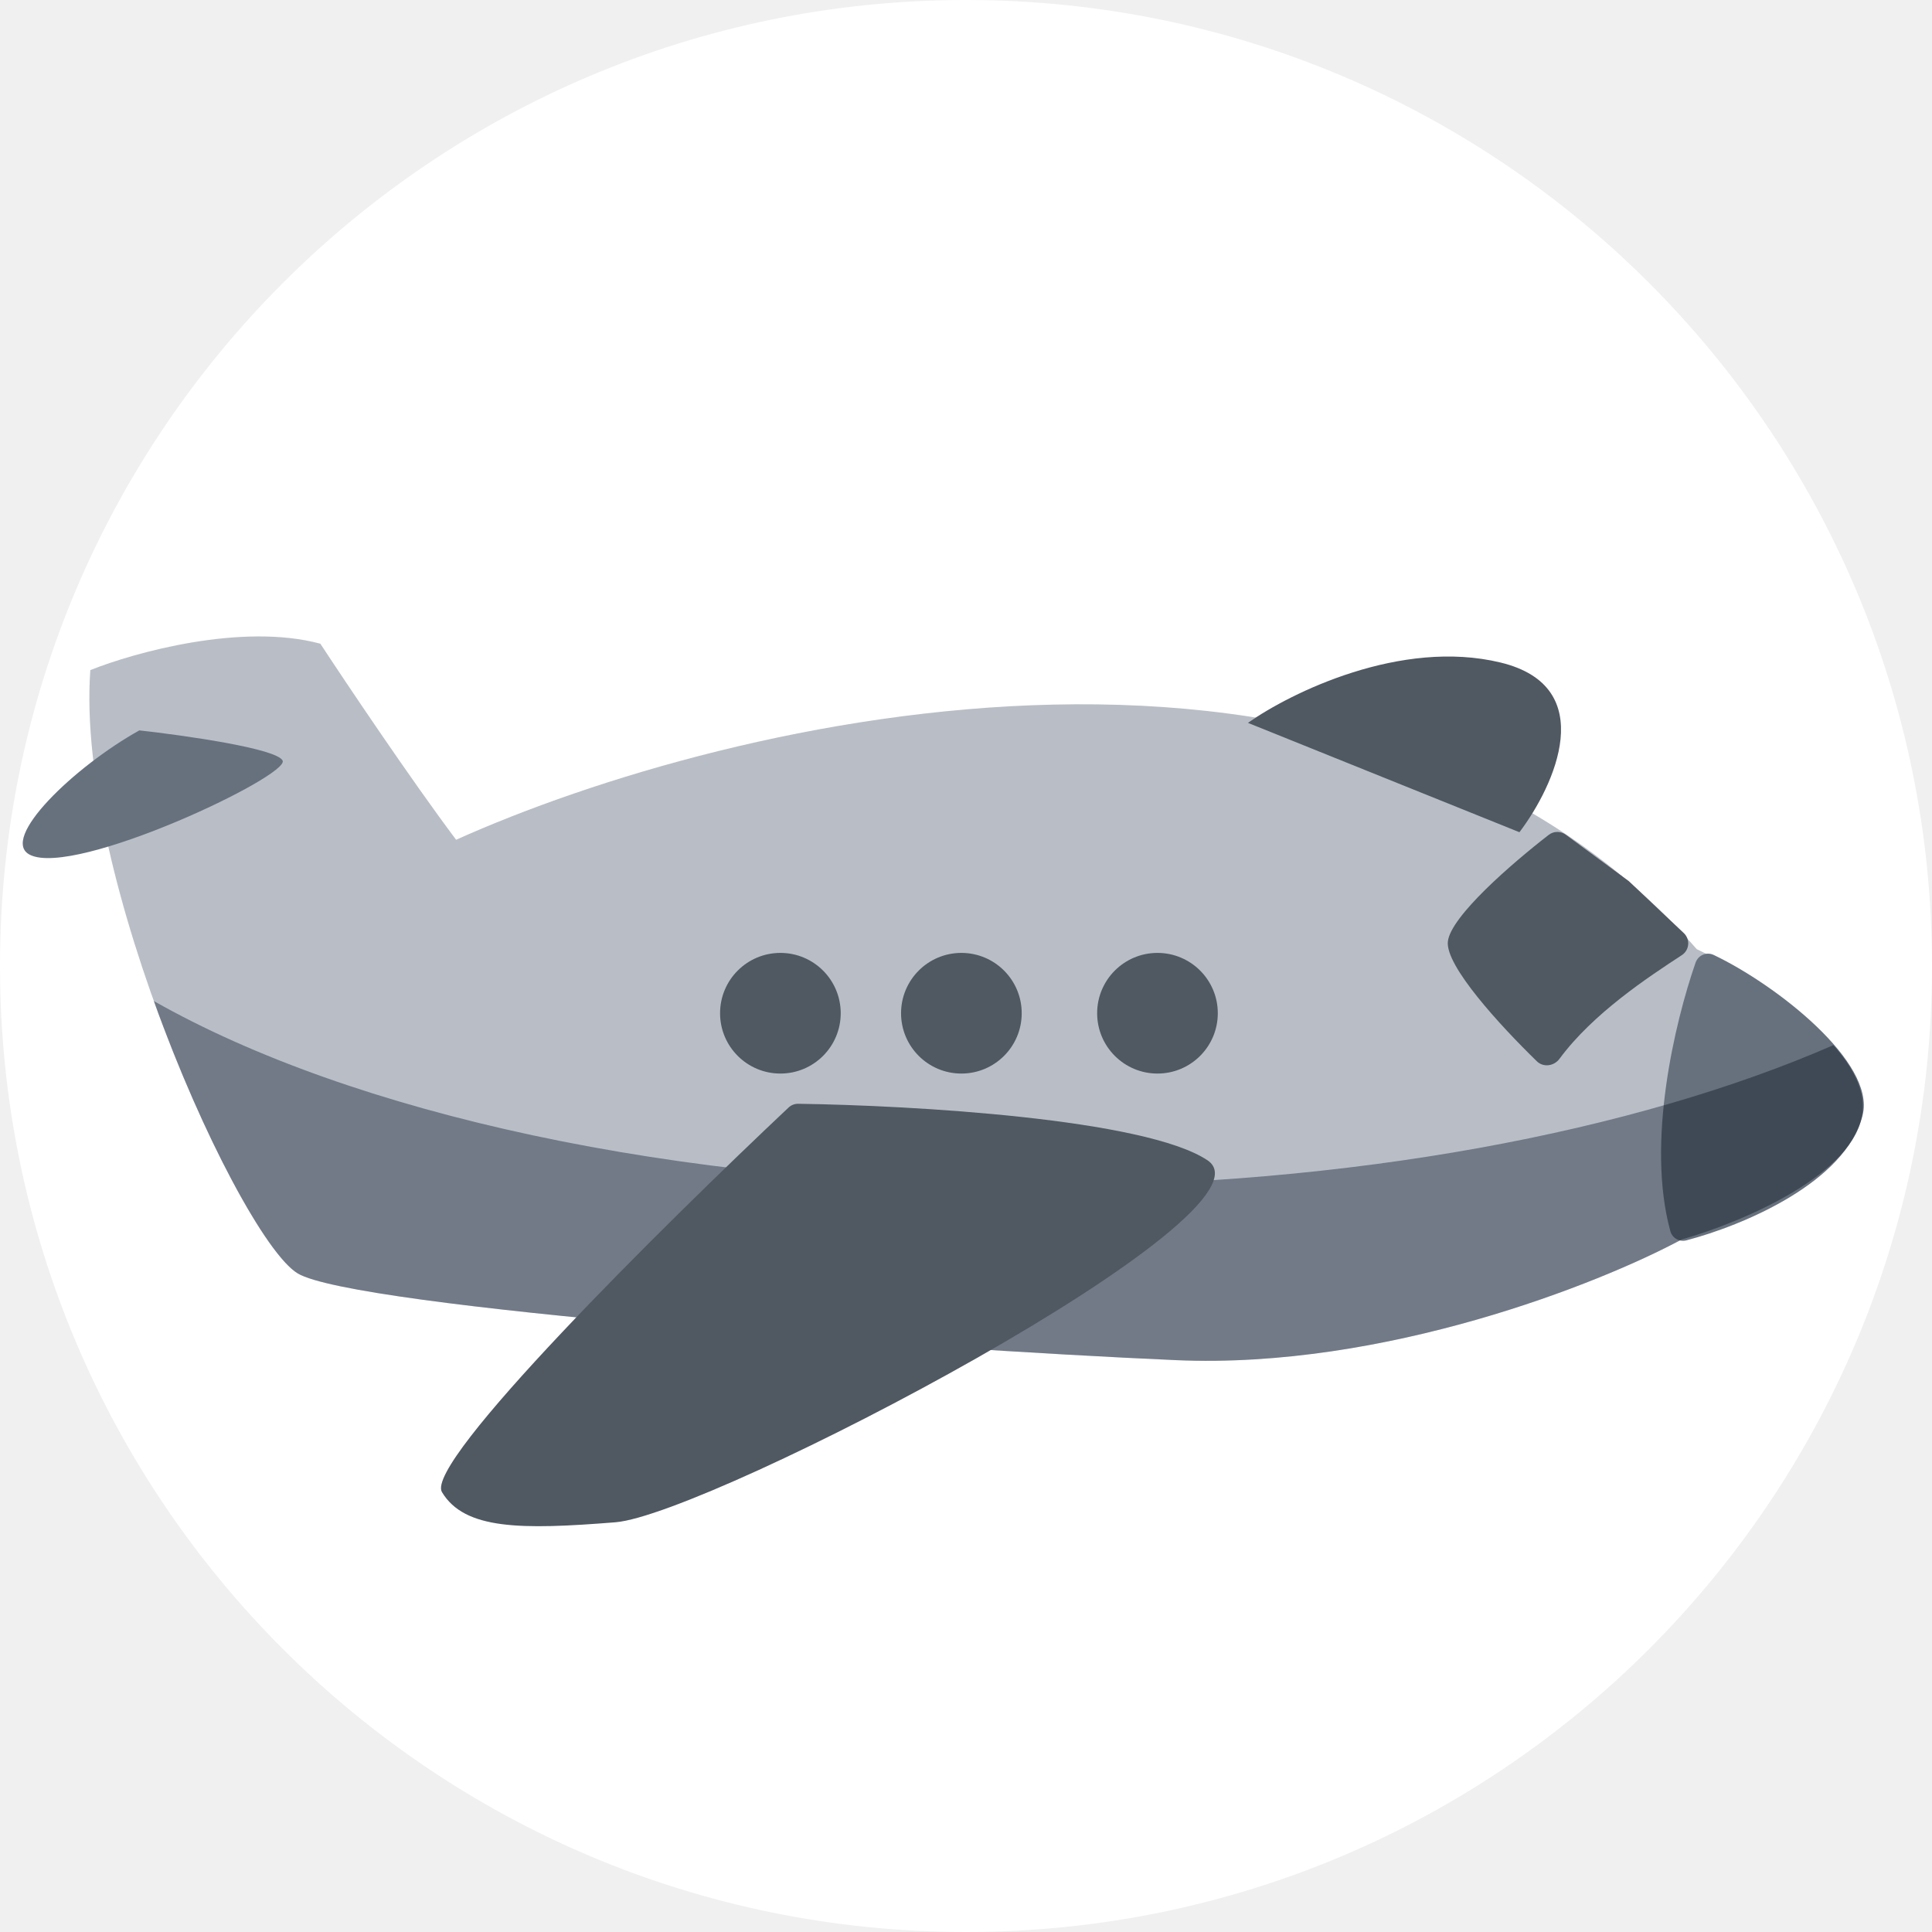
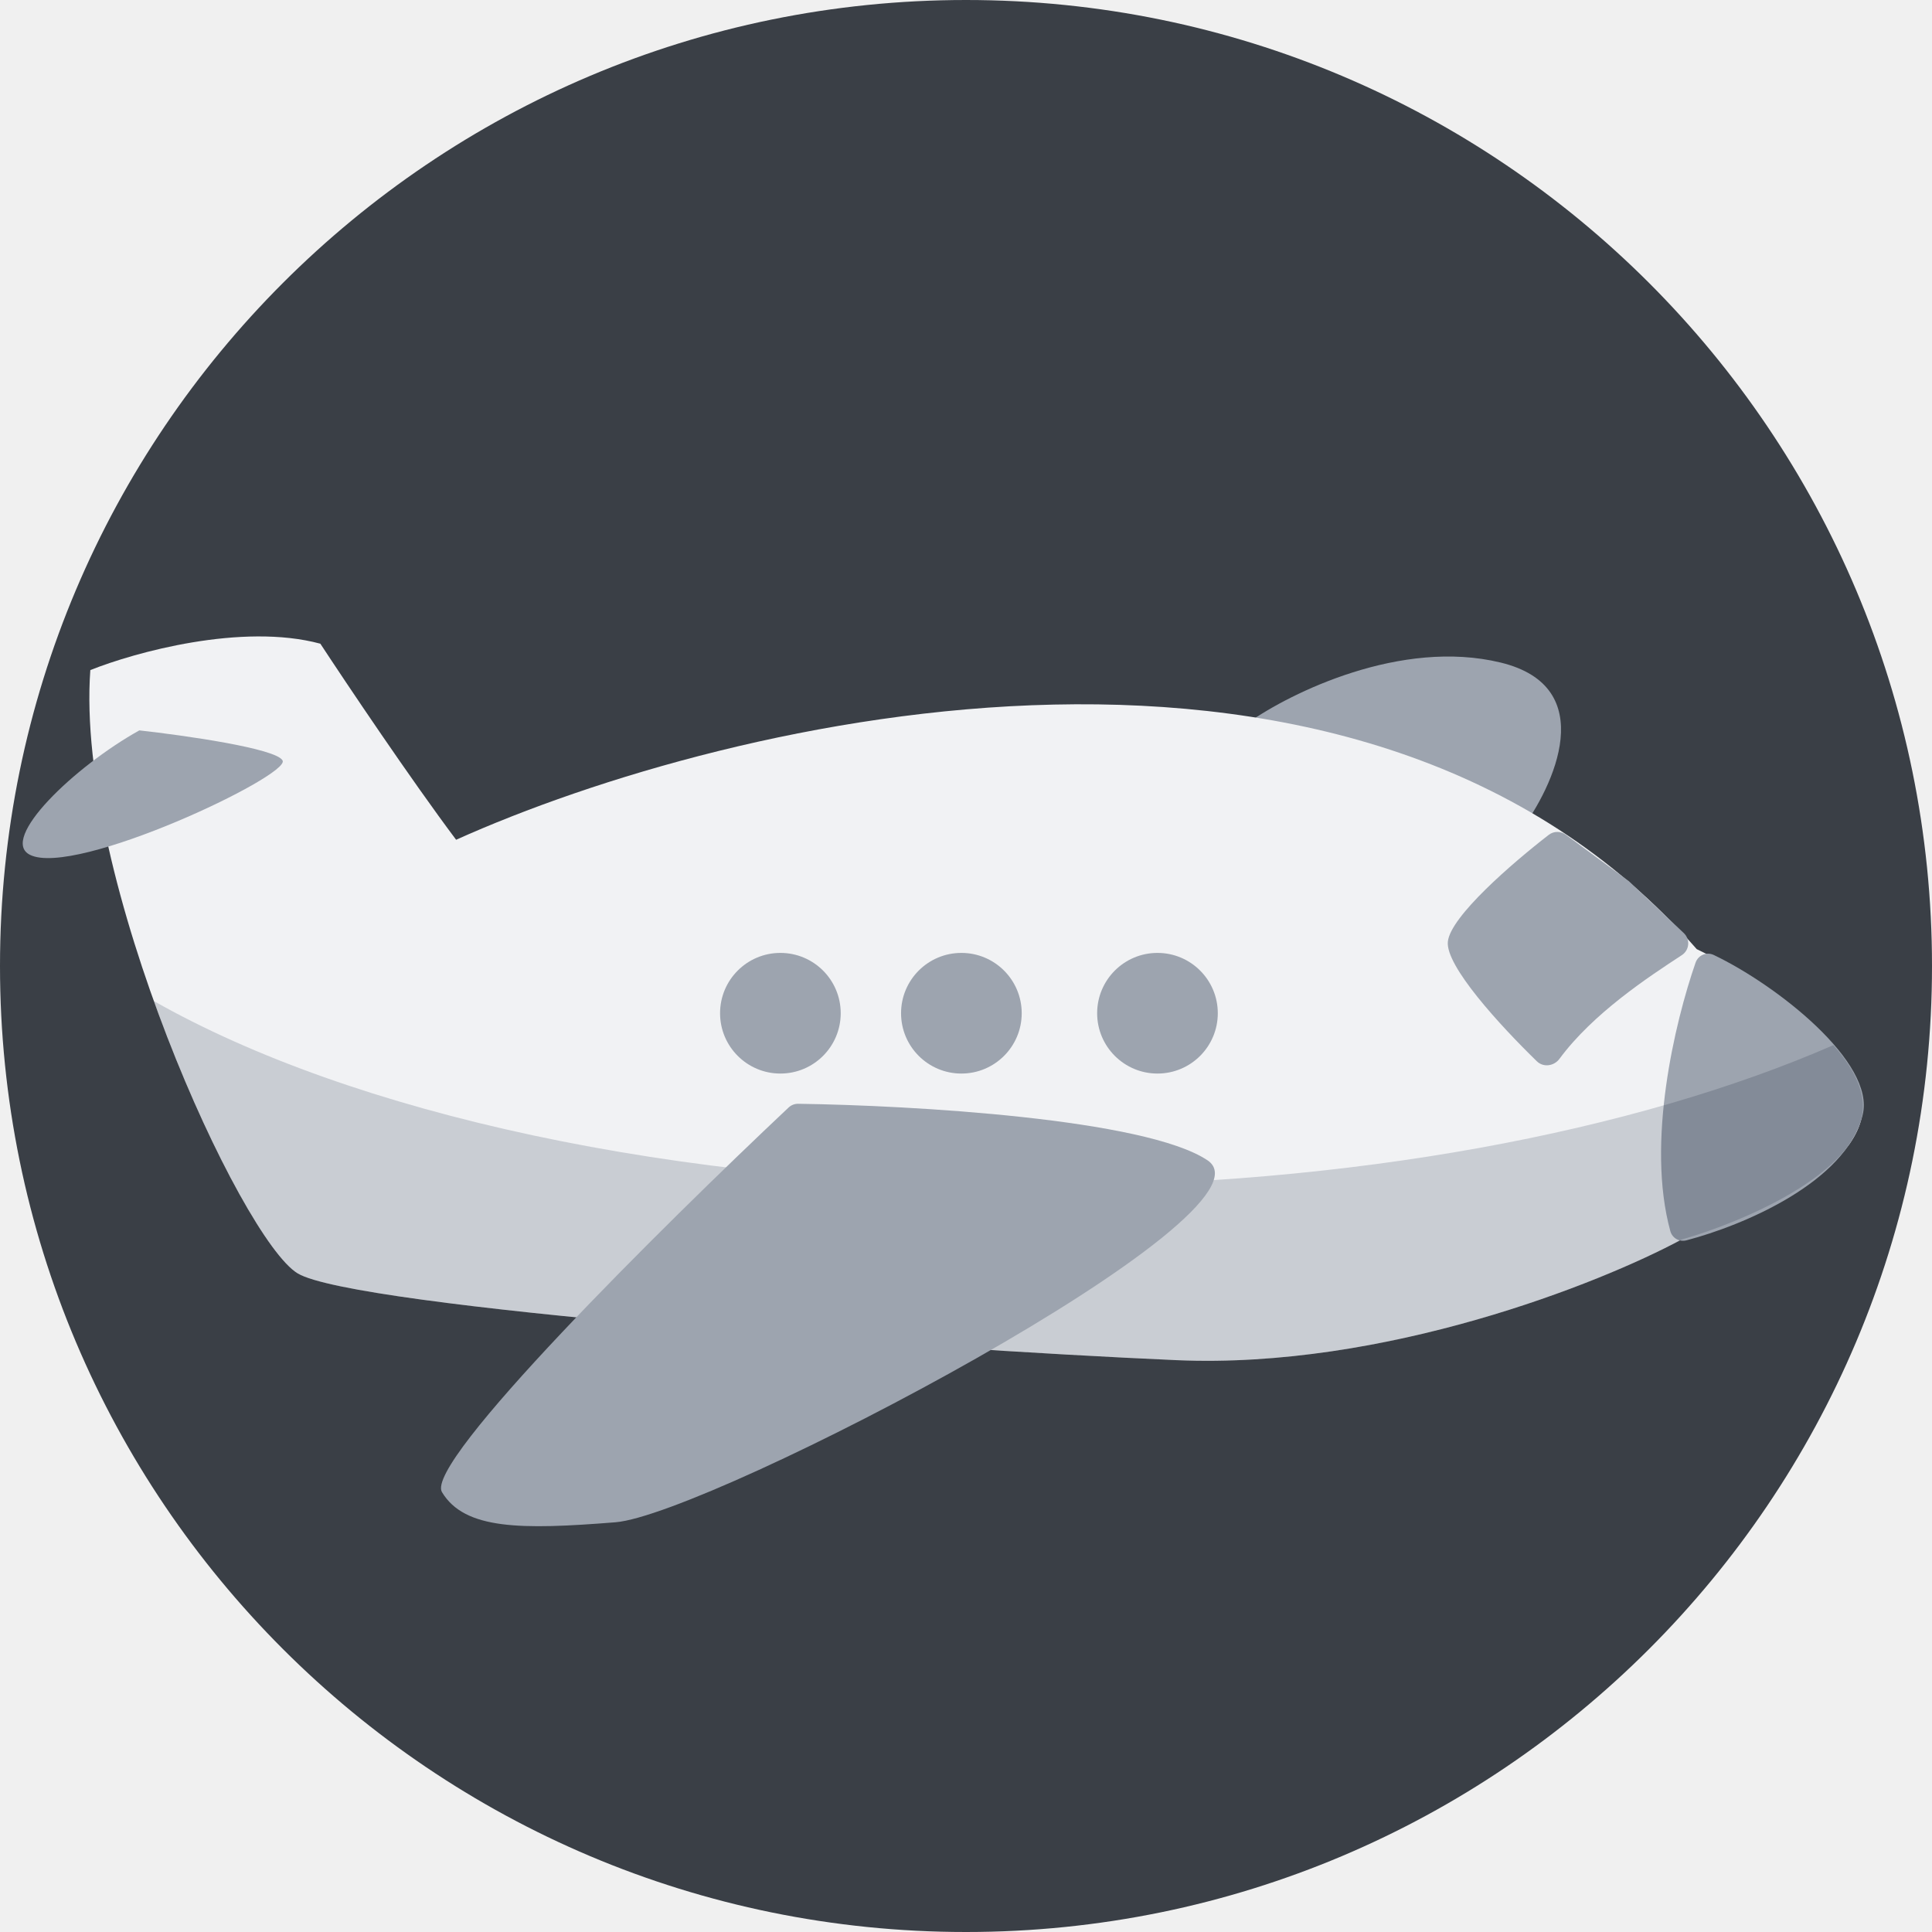
<svg xmlns="http://www.w3.org/2000/svg" width="85" height="85" viewBox="0 0 85 85" fill="none">
-   <circle cx="42.5" cy="42.5" r="42.5" fill="white" />
-   <path d="M74.649 41.758C59.917 24.902 32.122 31.527 20.067 36.946C18.076 34.292 15.255 30.089 14.094 28.32C10.643 27.39 5.91 28.707 3.974 29.481C3.31 38.605 10.61 54.532 13.099 56.025C15.587 57.519 40.307 59.343 51.754 59.841C60.912 60.239 70.391 56.468 73.985 54.532C76.529 53.813 81.683 51.679 81.948 48.892C82.214 46.104 77.193 42.974 74.649 41.758Z" fill="#B9BEC6" />
-   <path d="M73.488 54.166C72.419 50.267 73.686 44.98 74.597 42.355C74.711 42.024 75.079 41.864 75.396 42.014C78.145 43.323 82.527 46.742 81.948 49.059C81.209 52.016 76.698 53.914 74.196 54.57C73.887 54.651 73.573 54.474 73.488 54.166Z" fill="#67717E" />
+   <circle cx="42.5" cy="42.5" r="42.5" fill="#3A3F46" />
+   <path d="M66.02 29.149C61.64 28.087 56.785 30.476 54.904 31.803L66.849 36.614C68.398 34.568 70.4 30.211 66.02 29.149Z" fill="#9DA4AF" />
+   <path d="M74.649 41.758C59.917 24.902 32.122 31.527 20.067 36.946C18.076 34.292 15.255 30.089 14.094 28.32C10.643 27.39 5.91 28.707 3.974 29.481C3.31 38.605 10.61 54.532 13.099 56.025C15.587 57.519 40.307 59.343 51.754 59.841C60.912 60.239 70.391 56.468 73.985 54.532C76.529 53.813 81.683 51.679 81.948 48.892C82.214 46.104 77.193 42.974 74.649 41.758Z" fill="#F1F2F4" />
+   <path d="M73.488 54.166C72.419 50.267 73.686 44.98 74.597 42.355C74.711 42.024 75.079 41.864 75.396 42.014C78.145 43.323 82.527 46.742 81.948 49.059C81.209 52.016 76.698 53.914 74.196 54.57C73.887 54.651 73.573 54.474 73.488 54.166Z" fill="#9DA4AF" />
  <g style="mix-blend-mode:multiply">
-     <path d="M80.659 45.983C71.929 49.792 59.483 52.173 45.669 52.173C29.635 52.173 15.444 48.965 6.768 44.041C8.92 50.043 11.734 55.207 13.099 56.026C15.588 57.52 40.307 59.344 51.754 59.842C60.912 60.24 70.391 56.469 73.985 54.533C76.529 53.814 81.683 51.68 81.949 48.892C82.04 47.933 81.505 46.932 80.659 45.983Z" fill="#9DA4AF" />
+     <path d="M80.659 45.983C71.929 49.792 59.483 52.173 45.669 52.173C29.635 52.173 15.444 48.965 6.768 44.041C8.92 50.043 11.734 55.207 13.099 56.026C15.588 57.52 40.307 59.344 51.754 59.842C60.912 60.24 70.391 56.469 73.985 54.533C76.529 53.814 81.683 51.68 81.949 48.892C82.04 47.933 81.505 46.932 80.659 45.983Z" fill="#D5D8DD" />
  </g>
-   <path d="M66.02 29.149C61.64 28.087 56.785 30.476 54.904 31.803L66.849 36.614C68.398 34.568 70.4 30.211 66.02 29.149Z" fill="#505862" />
-   <path d="M53.123 51.047C50.382 49.22 40.144 48.633 35.123 48.562C34.96 48.559 34.81 48.617 34.692 48.729C29.165 53.933 18.657 64.334 19.444 65.646C20.44 67.305 22.928 67.305 27.076 66.974C31.223 66.642 56.606 53.37 53.123 51.047Z" fill="#505862" />
-   <path d="M12.434 33.461C12.169 32.93 8.121 32.355 6.13 32.134C3.254 33.737 -0.049 36.925 1.319 37.609C3.31 38.604 12.766 34.125 12.434 33.461Z" fill="#67717E" />
-   <path d="M68.611 46.583C70.086 44.583 72.526 42.982 73.995 42.021C74.332 41.8 74.371 41.326 74.078 41.049L71.663 38.768L68.889 36.724C68.664 36.559 68.359 36.559 68.138 36.73C66.511 37.991 63.822 40.318 63.7 41.423C63.581 42.485 65.992 45.113 67.616 46.693C67.903 46.973 68.373 46.906 68.611 46.583Z" fill="#505862" />
-   <circle cx="34.334" cy="44.578" r="2.654" fill="#505862" />
-   <circle cx="42.297" cy="44.578" r="2.654" fill="#505862" />
-   <circle cx="50.924" cy="44.578" r="2.654" fill="#505862" />
+   <path d="M53.123 51.047C50.382 49.22 40.144 48.633 35.123 48.562C34.96 48.559 34.81 48.617 34.692 48.729C29.165 53.933 18.657 64.334 19.444 65.646C20.44 67.305 22.928 67.305 27.076 66.974C31.223 66.642 56.606 53.37 53.123 51.047Z" fill="#9DA4AF" />
+   <path d="M12.434 33.461C12.169 32.93 8.121 32.355 6.13 32.134C3.254 33.737 -0.049 36.925 1.319 37.609C3.31 38.604 12.766 34.125 12.434 33.461Z" fill="#9DA4AF" />
+   <path d="M68.611 46.583C70.086 44.583 72.526 42.982 73.995 42.021C74.332 41.8 74.371 41.326 74.078 41.049L71.663 38.768L68.889 36.724C68.664 36.559 68.359 36.559 68.138 36.73C66.511 37.991 63.822 40.318 63.7 41.423C63.581 42.485 65.992 45.113 67.616 46.693C67.903 46.973 68.373 46.906 68.611 46.583Z" fill="#9DA4AF" />
+   <circle cx="34.334" cy="44.578" r="2.654" fill="#9DA4AF" />
+   <circle cx="42.297" cy="44.578" r="2.654" fill="#9DA4AF" />
+   <circle cx="50.924" cy="44.578" r="2.654" fill="#9DA4AF" />
</svg>
